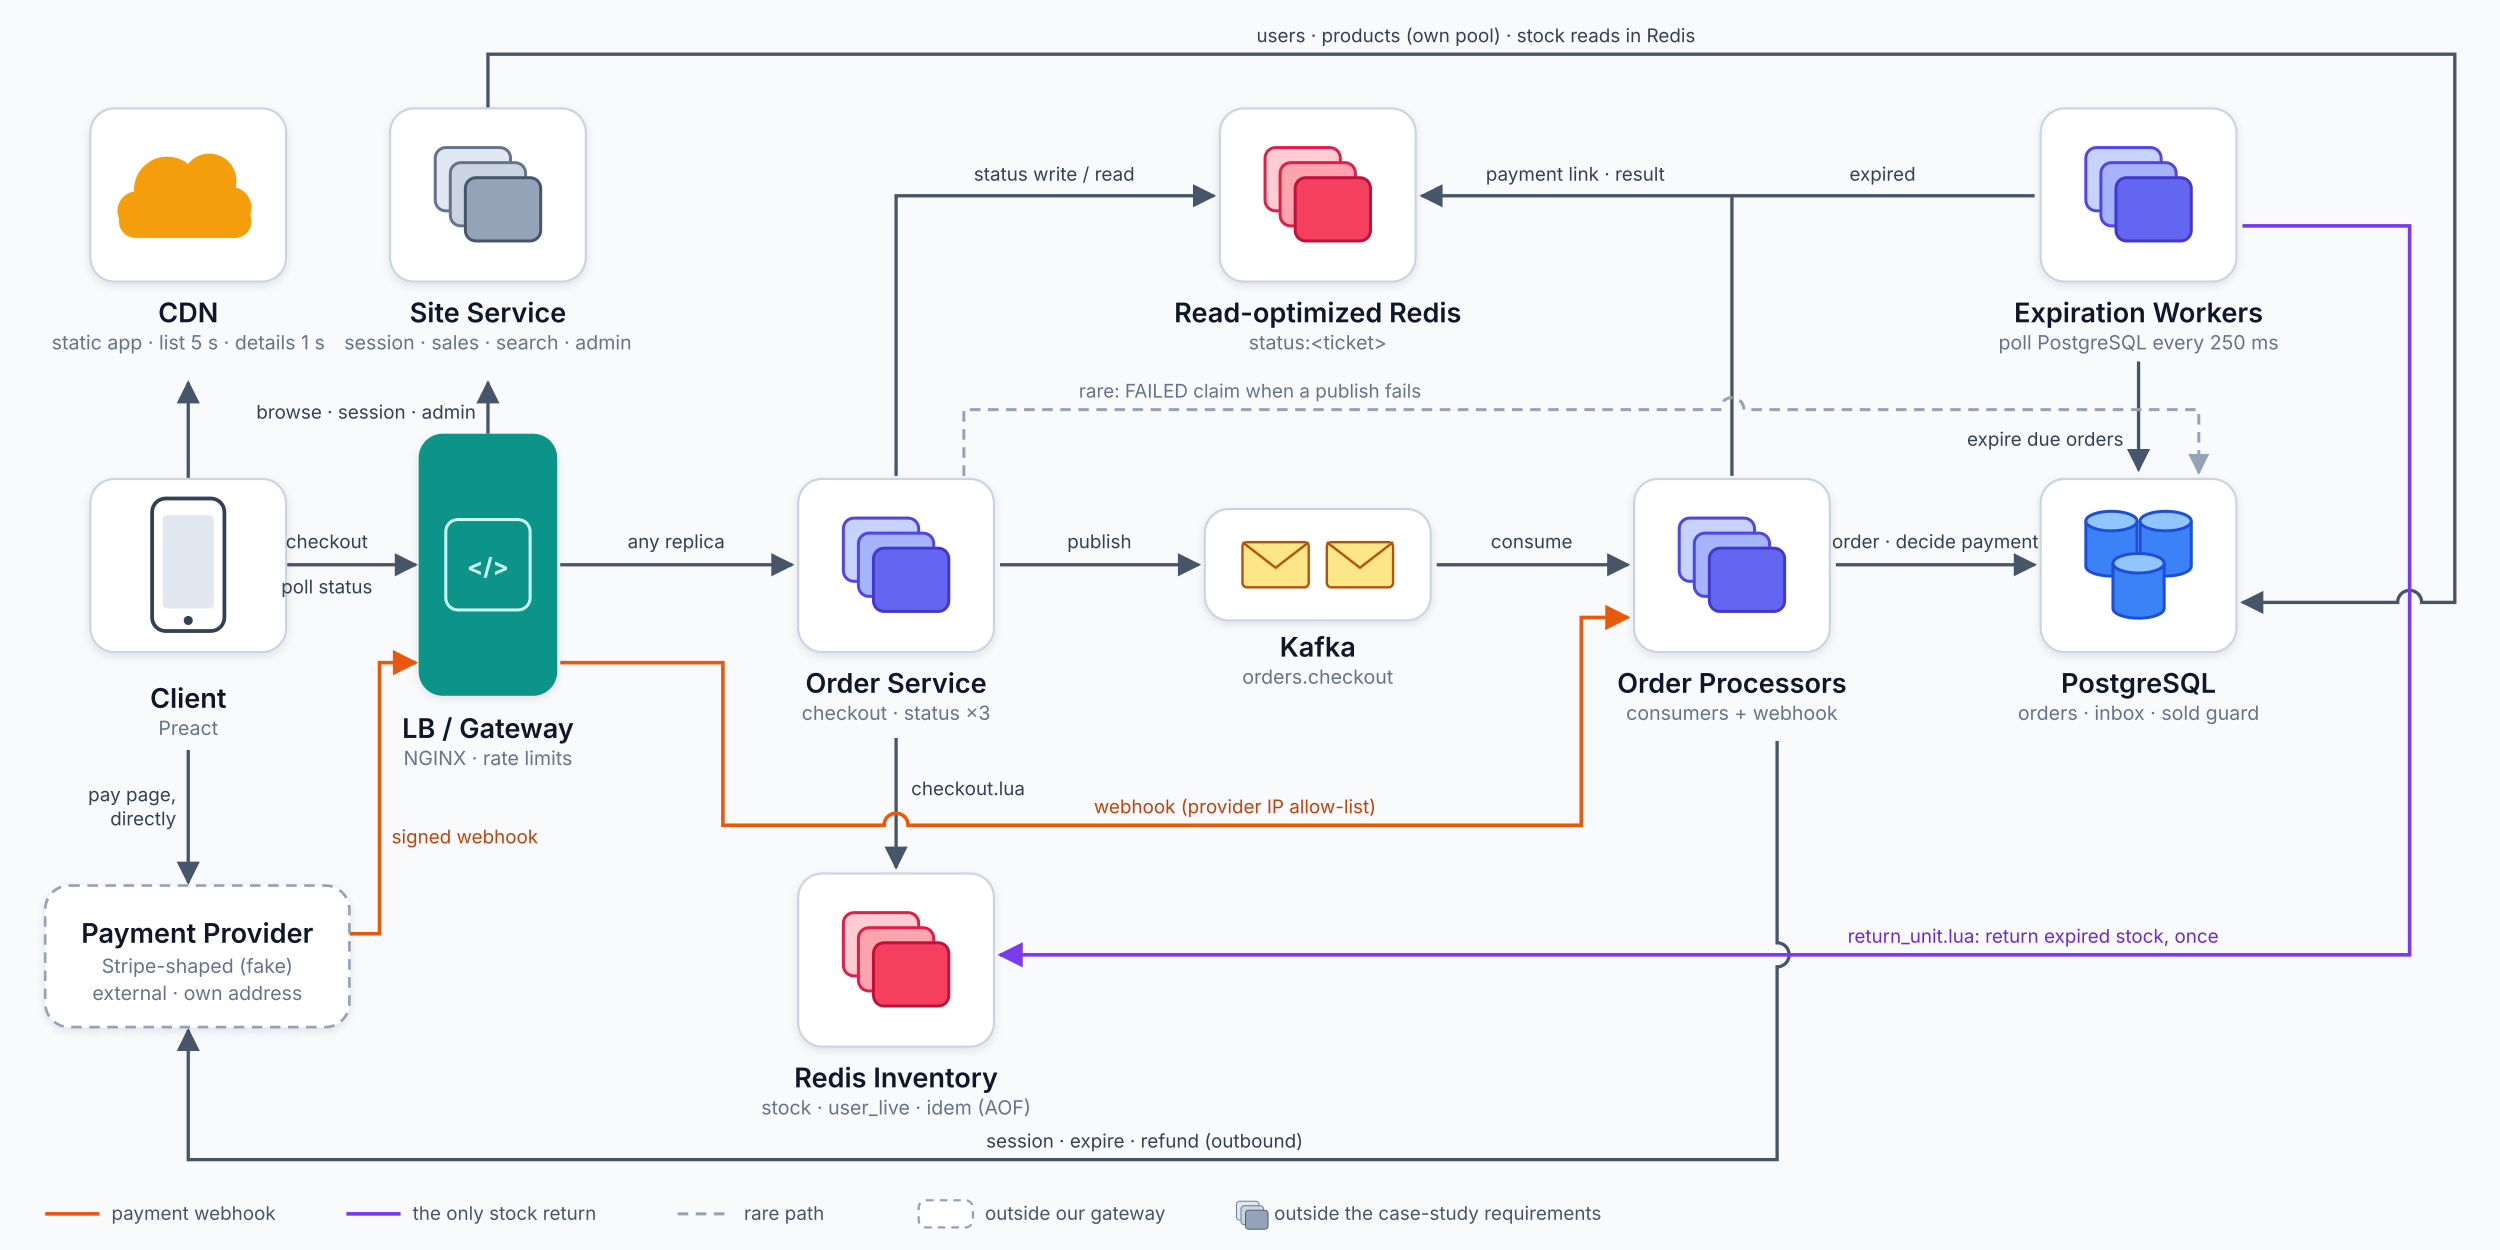
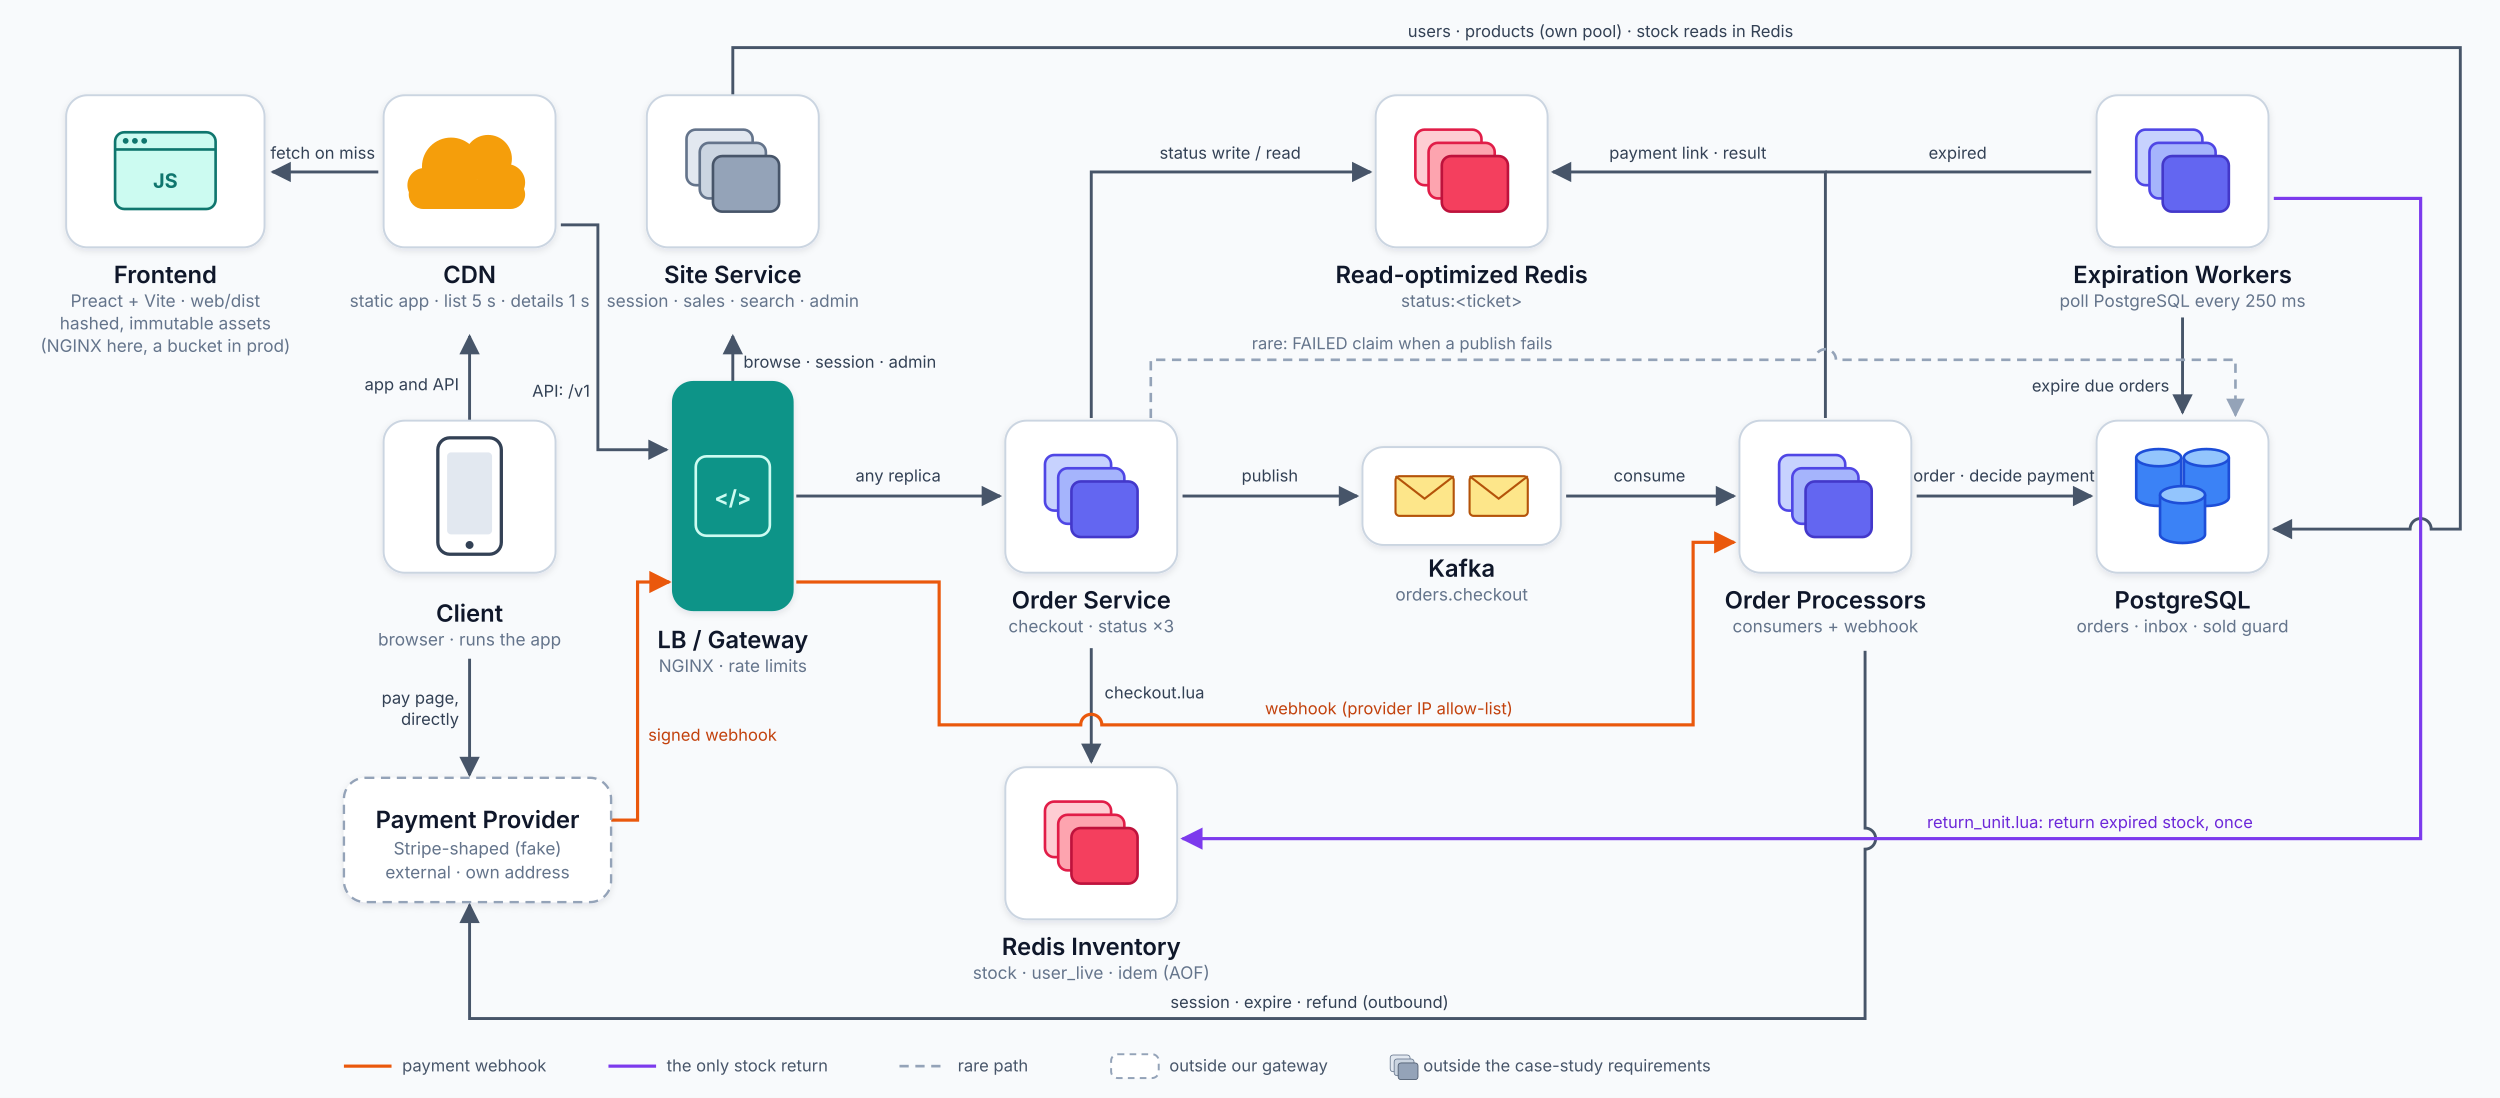
- <svg xmlns="http://www.w3.org/2000/svg" viewBox="0 0 1660 830" width="1660" height="830" font-family="Inter, 'Segoe UI', Helvetica, Arial, sans-serif">
+ <svg xmlns="http://www.w3.org/2000/svg" viewBox="0 0 1890 830" width="1890" height="830" font-family="Inter, 'Segoe UI', Helvetica, Arial, sans-serif">
  <defs>
    <marker id="arrow" viewBox="0 0 10 10" refX="9" refY="5" markerWidth="7" markerHeight="7" orient="auto">
      <path d="M0,0 L10,5 L0,10 z" fill="#475569" />
    </marker>
    <marker id="arrow-violet" viewBox="0 0 10 10" refX="9" refY="5" markerWidth="7" markerHeight="7" orient="auto">
      <path d="M0,0 L10,5 L0,10 z" fill="#7c3aed" />
    </marker>
    <marker id="arrow-orange" viewBox="0 0 10 10" refX="9" refY="5" markerWidth="7" markerHeight="7" orient="auto">
      <path d="M0,0 L10,5 L0,10 z" fill="#ea580c" />
    </marker>
    <marker id="arrow-slate" viewBox="0 0 10 10" refX="9" refY="5" markerWidth="7" markerHeight="7" orient="auto">
      <path d="M0,0 L10,5 L0,10 z" fill="#94a3b8" />
    </marker>
    <filter id="shadow" x="-10%" y="-10%" width="120%" height="130%">
      <feDropShadow dx="0" dy="2" stdDeviation="3" flood-color="#0f172a" flood-opacity="0.10" />
    </filter>
    <g id="stack-indigo">
      <rect x="-30" y="-28" width="50" height="42" rx="7" fill="#c7d2fe" stroke="#4f46e5" stroke-width="2" />
      <rect x="-20" y="-18" width="50" height="42" rx="7" fill="#a5b4fc" stroke="#4f46e5" stroke-width="2" />
      <rect x="-10" y="-8" width="50" height="42" rx="7" fill="#6366f1" stroke="#4338ca" stroke-width="2" />
    </g>
    <g id="stack-rose">
      <rect x="-30" y="-28" width="50" height="42" rx="7" fill="#fecdd3" stroke="#e11d48" stroke-width="2" />
      <rect x="-20" y="-18" width="50" height="42" rx="7" fill="#fda4af" stroke="#e11d48" stroke-width="2" />
      <rect x="-10" y="-8" width="50" height="42" rx="7" fill="#f43f5e" stroke="#be123c" stroke-width="2" />
    </g>
    <g id="stack-slate">
      <rect x="-30" y="-28" width="50" height="42" rx="7" fill="#e2e8f0" stroke="#64748b" stroke-width="2" />
      <rect x="-20" y="-18" width="50" height="42" rx="7" fill="#cbd5e1" stroke="#64748b" stroke-width="2" />
      <rect x="-10" y="-8" width="50" height="42" rx="7" fill="#94a3b8" stroke="#475569" stroke-width="2" />
    </g>
    <g id="cylinder">
      <path d="M-17,-15 v30 a17,6.5 0 0 0 34,0 v-30" fill="#3b82f6" stroke="#1d4ed8" stroke-width="2" />
      <ellipse cx="0" cy="-15" rx="17" ry="6.5" fill="#93c5fd" stroke="#1d4ed8" stroke-width="2" />
    </g>
  </defs>
-   <rect width="1660" height="830" fill="#f8fafc" />
+   <rect width="1890" height="830" fill="#f8fafc" />
+   <g transform="translate(230,0)">
+     <g fill="none" stroke="#475569" stroke-width="2.2">
+       <path d="M125,328 V254" marker-end="url(#arrow)" />
+       <path d="M194,170 H222 V340 H274" marker-end="url(#arrow)" />
+       <path d="M372,375 H526" marker-end="url(#arrow)" />
+       <path d="M324,288 V254" marker-end="url(#arrow)" />
+       <path d="M595,490 V576" marker-end="url(#arrow)" />
+       <path d="M664,375 H796" marker-end="url(#arrow)" />
+       <path d="M595,316 V130 H806" marker-end="url(#arrow)" />
+       <path d="M954,375 H1081" marker-end="url(#arrow)" />
+       <path d="M1219,375 H1351" marker-end="url(#arrow)" />
+       <path d="M1150,316 V130 H944" marker-end="url(#arrow)" />
+       <path d="M1351,130 H1150" />
+       <path d="M1420,240 V312" marker-end="url(#arrow)" />
+       <path d="M125,498 V586" marker-end="url(#arrow)" />
+       <path d="M1180,492 V626 a8,8 0 0 1 0,16 V770 H125 V684" marker-end="url(#arrow)" />
+       <path d="M324,72 V36 H1630 V400 H1608 a8,8 0 0 0 -16,0 H1489" marker-end="url(#arrow)" />
+     </g>
+     <path d="M640,316 V272 H1142 a8,8 0 0 1 16,0 H1460 V314" fill="none" stroke="#94a3b8" stroke-width="2" stroke-dasharray="7 5" marker-end="url(#arrow-slate)" />
+     <path d="M232,620 H252 V440 H276" fill="none" stroke="#ea580c" stroke-width="2.4" marker-end="url(#arrow-orange)" />
+     <path d="M372,440 H480 V548 H587 a8,8 0 0 1 16,0 H1050 V410 H1081" fill="none" stroke="#ea580c" stroke-width="2.4" marker-end="url(#arrow-orange)" />
+     <path d="M1489,150 H1600 V634 H664" fill="none" stroke="#7c3aed" stroke-width="2.4" marker-end="url(#arrow-violet)" />
+     <g fill="#ffffff" stroke="#cbd5e1" stroke-width="1.5" filter="url(#shadow)">
+       <rect x="60" y="72" width="130" height="115" rx="16" />
+       <rect x="259" y="72" width="130" height="115" rx="16" />
+       <rect x="60" y="318" width="130" height="115" rx="16" />
+       <rect x="530" y="318" width="130" height="115" rx="16" />
+       <rect x="530" y="580" width="130" height="115" rx="16" />
+       <rect x="810" y="72" width="130" height="115" rx="16" />
+       <rect x="1085" y="318" width="130" height="115" rx="16" />
+       <rect x="1355" y="318" width="130" height="115" rx="16" />
+       <rect x="1355" y="72" width="130" height="115" rx="16" />
+       <rect x="800" y="338" width="150" height="74" rx="16" />
+     </g>
+     <rect x="30" y="588" width="202" height="94" rx="16" fill="#ffffff" stroke="#94a3b8" stroke-width="1.8" stroke-dasharray="7 5" filter="url(#shadow)" />
+     <g transform="translate(125,132)" fill="#f59e0b">
+       <circle cx="-14" cy="-6" r="22" />
+       <circle cx="14" cy="-12" r="18" />
+       <circle cx="28" cy="6" r="14" />
+       <circle cx="-34" cy="8" r="13" />
+       <rect x="-46" y="4" width="88" height="22" rx="11" />
+     </g>
+     <g transform="translate(125,375)">
+       <rect x="-24" y="-44" width="48" height="88" rx="9" fill="#ffffff" stroke="#334155" stroke-width="2.5" />
+       <rect x="-17" y="-33" width="34" height="62" rx="3" fill="#e2e8f0" />
+       <circle cx="0" cy="37" r="3" fill="#334155" />
+     </g>
+     <rect x="278" y="288" width="92" height="174" rx="16" fill="#0d9488" filter="url(#shadow)" />
+     <rect x="296" y="345" width="56" height="60" rx="8" fill="none" stroke="#ccfbf1" stroke-width="2" />
+     <text x="324" y="382" text-anchor="middle" font-size="16" font-weight="700" fill="#ccfbf1">&lt;/&gt;</text>
+     <use href="#stack-slate" x="319" y="126" />
+     <use href="#stack-indigo" x="590" y="372" />
+     <use href="#stack-indigo" x="1145" y="372" />
+     <use href="#stack-indigo" x="1415" y="126" />
+     <use href="#stack-rose" x="590" y="634" />
+     <use href="#stack-rose" x="870" y="126" />
+     <g transform="translate(875,375)" fill="#fde68a" stroke="#b45309" stroke-width="1.6">
+       <rect x="-50" y="-15" width="44" height="30" rx="3" />
+       <rect x="6" y="-15" width="44" height="30" rx="3" />
+       <path d="M-50,-15 L-28,2 L-6,-15 M6,-15 L28,2 L50,-15" fill="none" />
+     </g>
+     <g transform="translate(1420,375)">
+       <use href="#cylinder" x="-18" y="-14" />
+       <use href="#cylinder" x="18" y="-14" />
+       <use href="#cylinder" x="0" y="14" />
+     </g>
+     <g fill="#0f172a" font-size="18" font-weight="600" text-anchor="middle">
+       <text x="125" y="214">CDN</text>
+       <text x="324" y="214">Site Service</text>
+       <text x="125" y="470">Client</text>
+       <text x="324" y="490">LB / Gateway</text>
+       <text x="595" y="460">Order Service</text>
+       <text x="875" y="436">Kafka</text>
+       <text x="875" y="214">Read-optimized Redis</text>
+       <text x="1150" y="460">Order Processors</text>
+       <text x="1420" y="460">PostgreSQL</text>
+       <text x="1420" y="214">Expiration Workers</text>
+       <text x="131" y="626">Payment Provider</text>
+       <text x="595" y="722">Redis Inventory</text>
+     </g>
+     <g fill="#64748b" font-size="13" text-anchor="middle">
+       <text x="125" y="232">static app · list 5 s · details 1 s</text>
+       <text x="324" y="232">session · sales · search · admin</text>
+       <text x="125" y="488">browser · runs the app</text>
+       <text x="324" y="508">NGINX · rate limits</text>
+       <text x="595" y="478">checkout · status ×3</text>
+       <text x="875" y="454">orders.checkout</text>
+       <text x="875" y="232">status:&lt;ticket&gt;</text>
+       <text x="1150" y="478">consumers + webhook</text>
+       <text x="1420" y="478">orders · inbox · sold guard</text>
+       <text x="1420" y="232">poll PostgreSQL every 250 ms</text>
+       <text x="131" y="646">Stripe-shaped (fake)</text>
+       <text x="131" y="664">external · own address</text>
+       <text x="595" y="740">stock · user_live · idem (AOF)</text>
+     </g>
+     <g fill="#334155" font-size="12.5" text-anchor="middle">
+       <text x="216" y="300" text-anchor="end">API: /v1</text>
+       <text x="449" y="364">any replica</text>
+       <text x="332" y="278" text-anchor="start">browse · session · admin</text>
+       <text x="605" y="528" text-anchor="start">checkout.lua</text>
+       <text x="730" y="364">publish</text>
+       <text x="700" y="120">status write / read</text>
+       <text x="1017" y="364">consume</text>
+       <text x="1285" y="364">order · decide payment</text>
+       <text x="1046" y="120">payment link · result</text>
+       <text x="1250" y="120">expired</text>
+       <text x="1410" y="296" text-anchor="end">expire due orders</text>
+       <text x="117" y="532" text-anchor="end">pay page,</text>
+       <text x="117" y="548" text-anchor="end">directly</text>
+       <text x="760" y="762">session · expire · refund (outbound)</text>
+       <text x="980" y="28">users · products (own pool) · stock reads in Redis</text>
+       <text x="830" y="264" fill="#64748b">rare: FAILED claim when a publish fails</text>
+       <text x="260" y="560" text-anchor="start" fill="#c2410c">signed webhook</text>
+       <text x="820" y="540" fill="#c2410c">webhook (provider IP allow-list)</text>
+       <text x="1350" y="626" fill="#6d28d9">return_unit.lua: return expired stock, once</text>
+     </g>
+     <g font-size="12.5" fill="#475569">
+       <path d="M30,806 H66" stroke="#ea580c" stroke-width="2.4" />
+       <text x="74" y="810">payment webhook</text>
+       <path d="M230,806 H266" stroke="#7c3aed" stroke-width="2.4" />
+       <text x="274" y="810">the only stock return</text>
+       <path d="M450,806 H486" stroke="#94a3b8" stroke-width="2" stroke-dasharray="7 5" />
+       <text x="494" y="810">rare path</text>
+       <rect x="610" y="797" width="36" height="18" rx="5" fill="#ffffff" stroke="#94a3b8" stroke-width="1.5" stroke-dasharray="5 4" />
+       <text x="654" y="810">outside our gateway</text>
+       <use href="#stack-slate" transform="translate(830,806) scale(0.3)" />
+       <text x="846" y="810">outside the case-study requirements</text>
+     </g>
+   </g>
+   <text x="347" y="295" text-anchor="end" font-size="12.5" fill="#334155">app and API</text>
  <g fill="none" stroke="#475569" stroke-width="2.2">
-     <path d="M125,328 V254" marker-end="url(#arrow)" />
-     <path d="M158,375 H276" marker-end="url(#arrow)" />
-     <path d="M372,375 H526" marker-end="url(#arrow)" />
-     <path d="M324,288 V254" marker-end="url(#arrow)" />
-     <path d="M595,490 V576" marker-end="url(#arrow)" />
-     <path d="M664,375 H796" marker-end="url(#arrow)" />
-     <path d="M595,316 V130 H806" marker-end="url(#arrow)" />
-     <path d="M954,375 H1081" marker-end="url(#arrow)" />
-     <path d="M1219,375 H1351" marker-end="url(#arrow)" />
-     <path d="M1150,316 V130 H944" marker-end="url(#arrow)" />
-     <path d="M1351,130 H1150" />
-     <path d="M1420,240 V312" marker-end="url(#arrow)" />
-     <path d="M125,498 V586" marker-end="url(#arrow)" />
-     <path d="M1180,492 V626 a8,8 0 0 1 0,16 V770 H125 V684" marker-end="url(#arrow)" />
-     <path d="M324,72 V36 H1630 V400 H1608 a8,8 0 0 0 -16,0 H1489" marker-end="url(#arrow)" />
+     <path d="M286,130 H206" marker-end="url(#arrow)" />
  </g>
-   <path d="M640,316 V272 H1142 a8,8 0 0 1 16,0 H1460 V314" fill="none" stroke="#94a3b8" stroke-width="2" stroke-dasharray="7 5" marker-end="url(#arrow-slate)" />
-   <path d="M232,620 H252 V440 H276" fill="none" stroke="#ea580c" stroke-width="2.4" marker-end="url(#arrow-orange)" />
-   <path d="M372,440 H480 V548 H587 a8,8 0 0 1 16,0 H1050 V410 H1081" fill="none" stroke="#ea580c" stroke-width="2.4" marker-end="url(#arrow-orange)" />
-   <path d="M1489,150 H1600 V634 H664" fill="none" stroke="#7c3aed" stroke-width="2.4" marker-end="url(#arrow-violet)" />
-   <g fill="#ffffff" stroke="#cbd5e1" stroke-width="1.5" filter="url(#shadow)">
-     <rect x="60" y="72" width="130" height="115" rx="16" />
-     <rect x="259" y="72" width="130" height="115" rx="16" />
-     <rect x="60" y="318" width="130" height="115" rx="16" />
-     <rect x="530" y="318" width="130" height="115" rx="16" />
-     <rect x="530" y="580" width="130" height="115" rx="16" />
-     <rect x="810" y="72" width="130" height="115" rx="16" />
-     <rect x="1085" y="318" width="130" height="115" rx="16" />
-     <rect x="1355" y="318" width="130" height="115" rx="16" />
-     <rect x="1355" y="72" width="130" height="115" rx="16" />
-     <rect x="800" y="338" width="150" height="74" rx="16" />
+   <text x="244" y="120" text-anchor="middle" font-size="12.5" fill="#334155">fetch on miss</text>
+   <rect x="50" y="72" width="150" height="115" rx="16" fill="#ffffff" stroke="#cbd5e1" stroke-width="1.5" filter="url(#shadow)" />
+   <g transform="translate(125,130)">
+     <rect x="-38" y="-30" width="76" height="58" rx="7" fill="#ccfbf1" stroke="#0f766e" stroke-width="2" />
+     <path d="M-38,-17 H38" stroke="#0f766e" stroke-width="2" />
+     <circle cx="-30" cy="-23.5" r="2.2" fill="#0f766e" />
+     <circle cx="-23" cy="-23.5" r="2.2" fill="#0f766e" />
+     <circle cx="-16" cy="-23.5" r="2.2" fill="#0f766e" />
+     <text x="0" y="12" text-anchor="middle" font-size="15" font-weight="700" fill="#0f766e">JS</text>
  </g>
-   <rect x="30" y="588" width="202" height="94" rx="16" fill="#ffffff" stroke="#94a3b8" stroke-width="1.8" stroke-dasharray="7 5" filter="url(#shadow)" />
-   <g transform="translate(125,132)" fill="#f59e0b">
-     <circle cx="-14" cy="-6" r="22" />
-     <circle cx="14" cy="-12" r="18" />
-     <circle cx="28" cy="6" r="14" />
-     <circle cx="-34" cy="8" r="13" />
-     <rect x="-46" y="4" width="88" height="22" rx="11" />
-   </g>
-   <g transform="translate(125,375)">
-     <rect x="-24" y="-44" width="48" height="88" rx="9" fill="#ffffff" stroke="#334155" stroke-width="2.5" />
-     <rect x="-17" y="-33" width="34" height="62" rx="3" fill="#e2e8f0" />
-     <circle cx="0" cy="37" r="3" fill="#334155" />
-   </g>
-   <rect x="278" y="288" width="92" height="174" rx="16" fill="#0d9488" filter="url(#shadow)" />
-   <rect x="296" y="345" width="56" height="60" rx="8" fill="none" stroke="#ccfbf1" stroke-width="2" />
-   <text x="324" y="382" text-anchor="middle" font-size="16" font-weight="700" fill="#ccfbf1">&lt;/&gt;</text>
-   <use href="#stack-slate" x="319" y="126" />
-   <use href="#stack-indigo" x="590" y="372" />
-   <use href="#stack-indigo" x="1145" y="372" />
-   <use href="#stack-indigo" x="1415" y="126" />
-   <use href="#stack-rose" x="590" y="634" />
-   <use href="#stack-rose" x="870" y="126" />
-   <g transform="translate(875,375)" fill="#fde68a" stroke="#b45309" stroke-width="1.6">
-     <rect x="-50" y="-15" width="44" height="30" rx="3" />
-     <rect x="6" y="-15" width="44" height="30" rx="3" />
-     <path d="M-50,-15 L-28,2 L-6,-15 M6,-15 L28,2 L50,-15" fill="none" />
-   </g>
-   <g transform="translate(1420,375)">
-     <use href="#cylinder" x="-18" y="-14" />
-     <use href="#cylinder" x="18" y="-14" />
-     <use href="#cylinder" x="0" y="14" />
-   </g>
-   <g fill="#0f172a" font-size="18" font-weight="600" text-anchor="middle">
-     <text x="125" y="214">CDN</text>
-     <text x="324" y="214">Site Service</text>
-     <text x="125" y="470">Client</text>
-     <text x="324" y="490">LB / Gateway</text>
-     <text x="595" y="460">Order Service</text>
-     <text x="875" y="436">Kafka</text>
-     <text x="875" y="214">Read-optimized Redis</text>
-     <text x="1150" y="460">Order Processors</text>
-     <text x="1420" y="460">PostgreSQL</text>
-     <text x="1420" y="214">Expiration Workers</text>
-     <text x="131" y="626">Payment Provider</text>
-     <text x="595" y="722">Redis Inventory</text>
-   </g>
-   <g fill="#64748b" font-size="13" text-anchor="middle">
-     <text x="125" y="232">static app · list 5 s · details 1 s</text>
-     <text x="324" y="232">session · sales · search · admin</text>
-     <text x="125" y="488">Preact</text>
-     <text x="324" y="508">NGINX · rate limits</text>
-     <text x="595" y="478">checkout · status ×3</text>
-     <text x="875" y="454">orders.checkout</text>
-     <text x="875" y="232">status:&lt;ticket&gt;</text>
-     <text x="1150" y="478">consumers + webhook</text>
-     <text x="1420" y="478">orders · inbox · sold guard</text>
-     <text x="1420" y="232">poll PostgreSQL every 250 ms</text>
-     <text x="131" y="646">Stripe-shaped (fake)</text>
-     <text x="131" y="664">external · own address</text>
-     <text x="595" y="740">stock · user_live · idem (AOF)</text>
-   </g>
-   <g fill="#334155" font-size="12.5" text-anchor="middle">
-     <text x="217" y="364">checkout</text>
-     <text x="217" y="394">poll status</text>
-     <text x="449" y="364">any replica</text>
-     <text x="316" y="278" text-anchor="end">browse · session · admin</text>
-     <text x="605" y="528" text-anchor="start">checkout.lua</text>
-     <text x="730" y="364">publish</text>
-     <text x="700" y="120">status write / read</text>
-     <text x="1017" y="364">consume</text>
-     <text x="1285" y="364">order · decide payment</text>
-     <text x="1046" y="120">payment link · result</text>
-     <text x="1250" y="120">expired</text>
-     <text x="1410" y="296" text-anchor="end">expire due orders</text>
-     <text x="117" y="532" text-anchor="end">pay page,</text>
-     <text x="117" y="548" text-anchor="end">directly</text>
-     <text x="760" y="762">session · expire · refund (outbound)</text>
-     <text x="980" y="28">users · products (own pool) · stock reads in Redis</text>
-     <text x="830" y="264" fill="#64748b">rare: FAILED claim when a publish fails</text>
-     <text x="260" y="560" text-anchor="start" fill="#c2410c">signed webhook</text>
-     <text x="820" y="540" fill="#c2410c">webhook (provider IP allow-list)</text>
-     <text x="1350" y="626" fill="#6d28d9">return_unit.lua: return expired stock, once</text>
-   </g>
-   <g font-size="12.5" fill="#475569">
-     <path d="M30,806 H66" stroke="#ea580c" stroke-width="2.4" />
-     <text x="74" y="810">payment webhook</text>
-     <path d="M230,806 H266" stroke="#7c3aed" stroke-width="2.4" />
-     <text x="274" y="810">the only stock return</text>
-     <path d="M450,806 H486" stroke="#94a3b8" stroke-width="2" stroke-dasharray="7 5" />
-     <text x="494" y="810">rare path</text>
-     <rect x="610" y="797" width="36" height="18" rx="5" fill="#ffffff" stroke="#94a3b8" stroke-width="1.5" stroke-dasharray="5 4" />
-     <text x="654" y="810">outside our gateway</text>
-     <use href="#stack-slate" transform="translate(830,806) scale(0.3)" />
-     <text x="846" y="810">outside the case-study requirements</text>
-   </g>
+   <text x="125" y="214" text-anchor="middle" font-size="18" font-weight="600" fill="#0f172a">Frontend</text>
+   <text x="125" y="232" text-anchor="middle" font-size="13" fill="#64748b">Preact + Vite · web/dist</text>
+   <text x="125" y="249" text-anchor="middle" font-size="13" fill="#64748b">hashed, immutable assets</text>
+   <text x="125" y="266" text-anchor="middle" font-size="13" fill="#64748b">(NGINX here, a bucket in prod)</text>
</svg>
